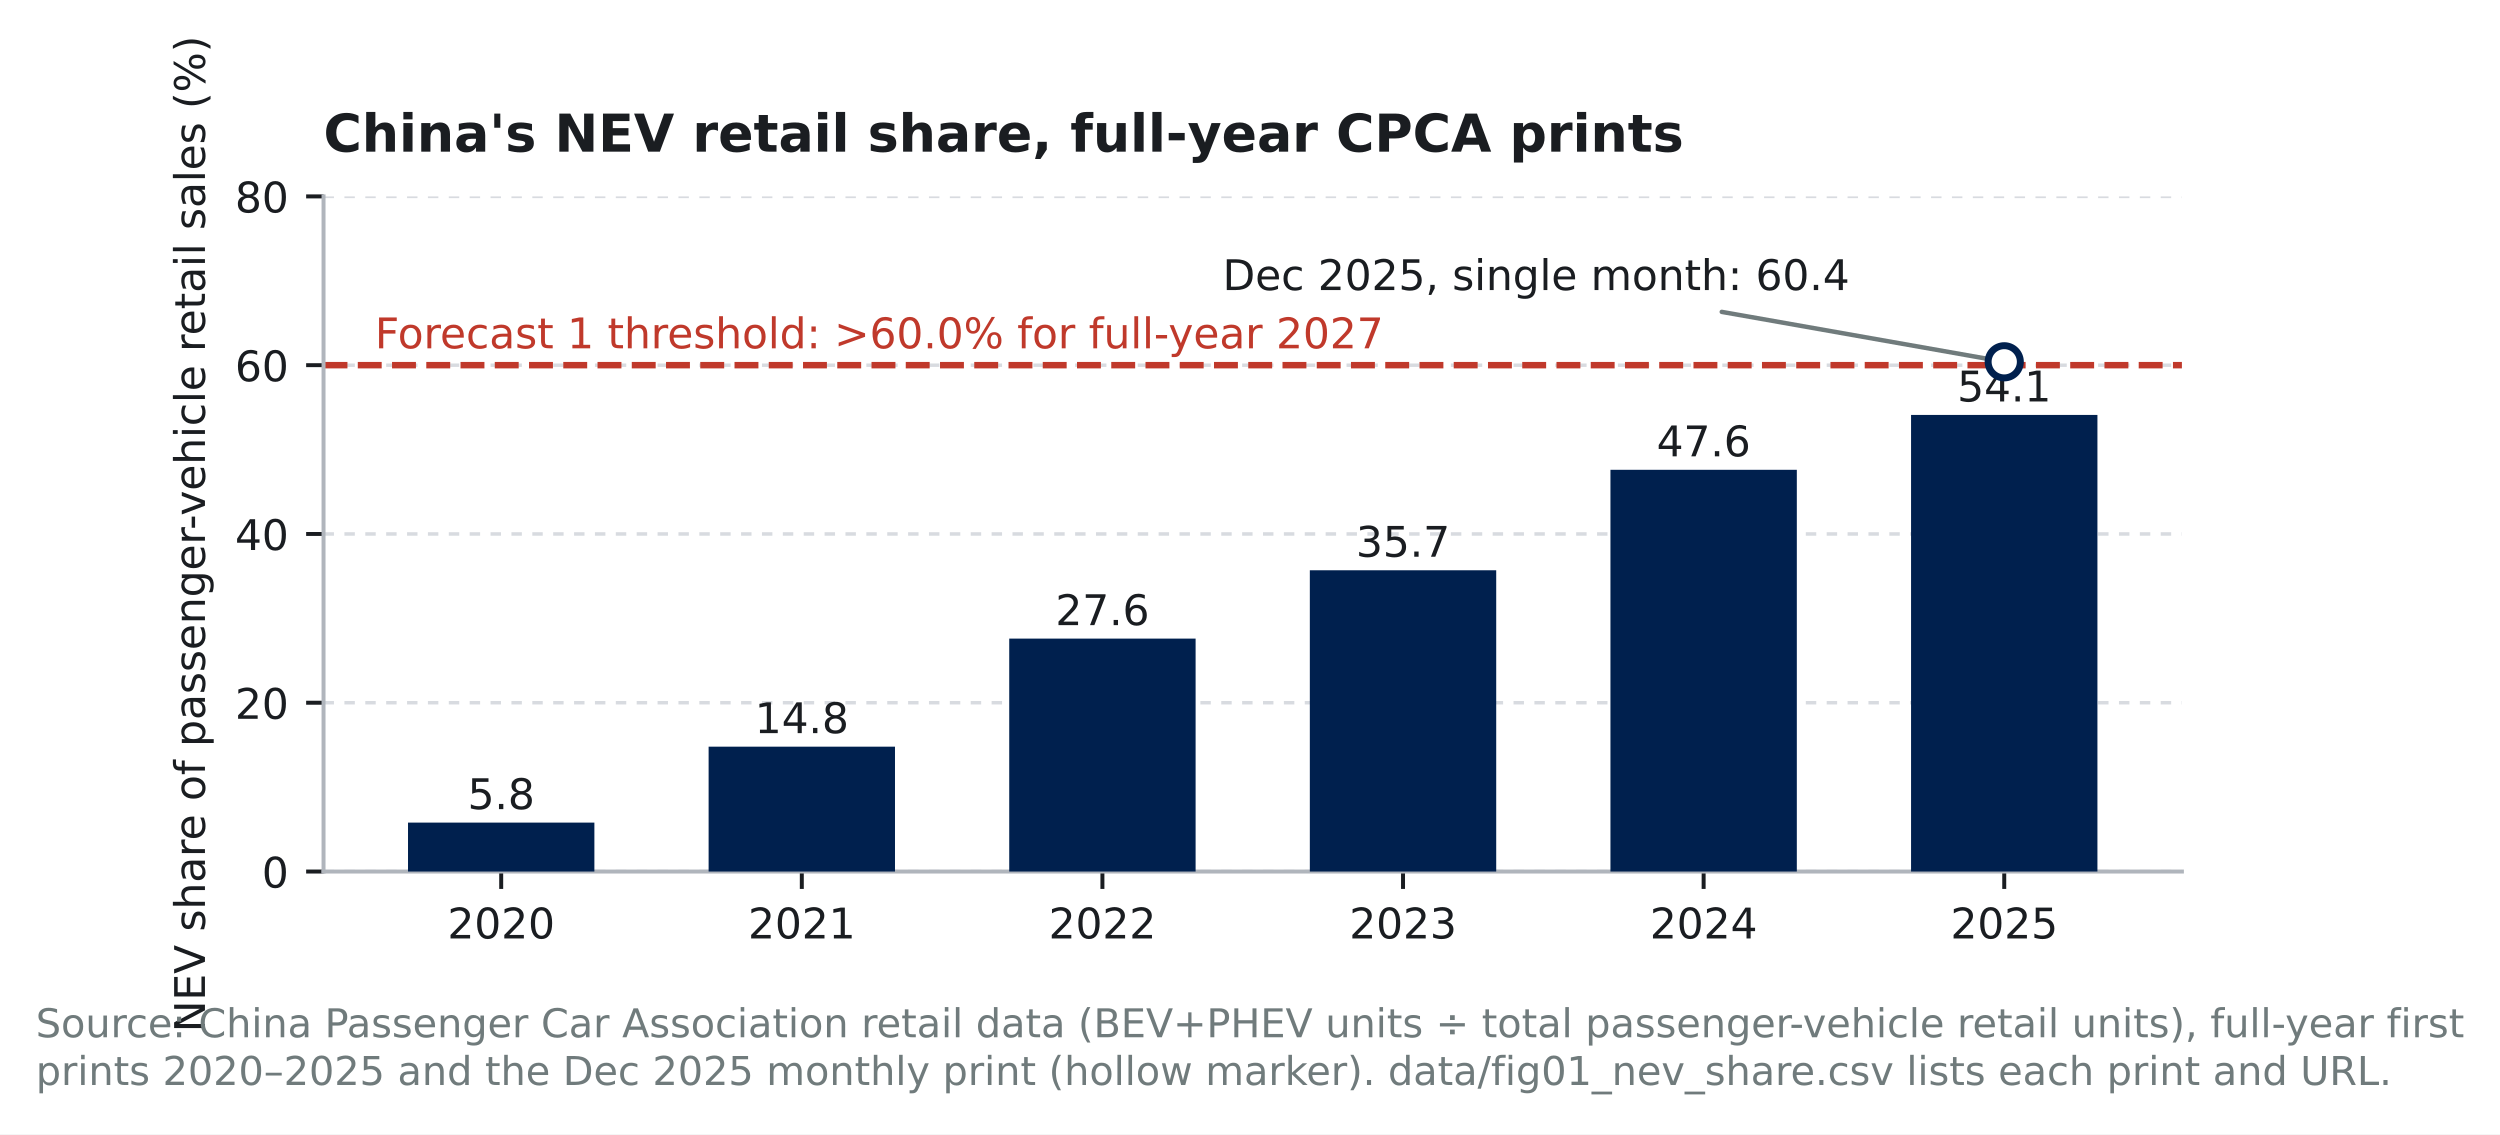
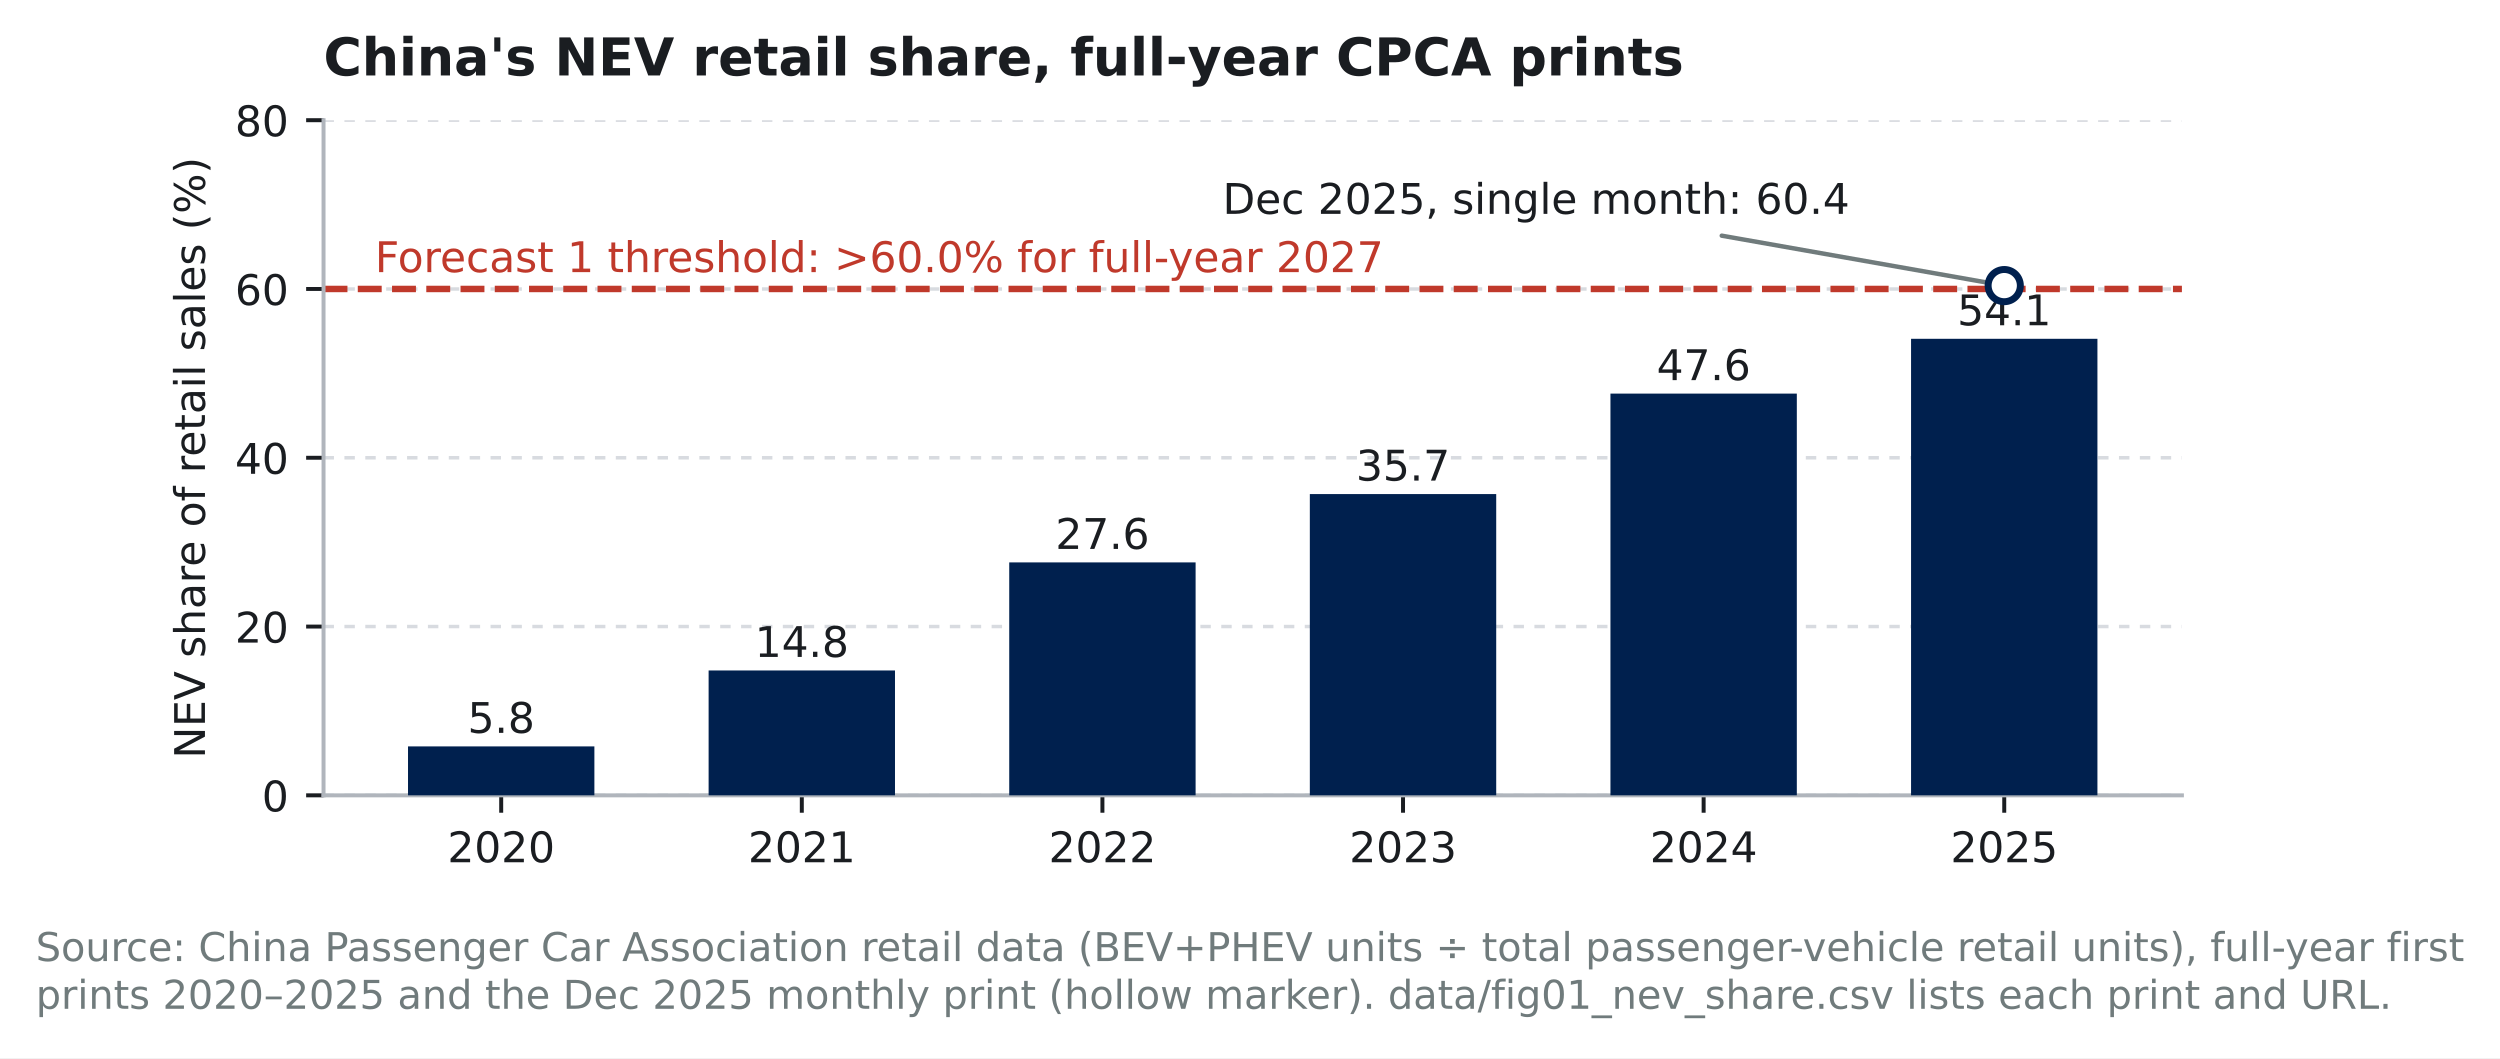
- <svg xmlns="http://www.w3.org/2000/svg" xmlns:xlink="http://www.w3.org/1999/xlink" width="502.942pt" height="228.199pt" viewBox="0 0 502.942 228.199" version="1.1">
+ <svg xmlns="http://www.w3.org/2000/svg" xmlns:xlink="http://www.w3.org/1999/xlink" width="502.942pt" height="212.871pt" viewBox="0 0 502.942 212.871" version="1.1">
  <defs>
    <style type="text/css">*{stroke-linejoin: round; stroke-linecap: butt}</style>
  </defs>
  <g id="figure_1">
    <g id="patch_1">
-       <path d="M 0 228.199  L 502.942 228.199  L 502.942 0  L 0 0  z " style="fill: #ffffff" />
+       <path d="M 0 212.871  L 502.942 212.871  L 502.942 0  L 0 0  z " style="fill: #ffffff" />
    </g>
    <g id="axes_1">
      <g id="patch_2">
-         <path d="M 65.088 175.335  L 438.948 175.335  L 438.948 39.507  L 65.088 39.507  z " style="fill: #ffffff" />
+         <path d="M 65.088 160.006  L 438.948 160.006  L 438.948 24.178  L 65.088 24.178  z " style="fill: #ffffff" />
      </g>
      <g id="matplotlib.axis_1">
        <g id="xtick_1">
          <g id="line2d_1">
            <defs>
-               <path id="md7f8a5ae11" d="M 0 0  L 0 3.5  " style="stroke: #1a1d21; stroke-width: 0.8" />
+               <path id="m562e343541" d="M 0 0  L 0 3.5  " style="stroke: #1a1d21; stroke-width: 0.8" />
            </defs>
            <g>
-               <use xlink:href="#md7f8a5ae11" x="100.829" y="175.335" style="fill: #1a1d21; stroke: #1a1d21; stroke-width: 0.8" />
+               <use xlink:href="#m562e343541" x="100.829" y="160.006" style="fill: #1a1d21; stroke: #1a1d21; stroke-width: 0.8" />
            </g>
          </g>
          <g id="text_1">
-             <text style="font-size: 8.5px; font-family: 'DejaVu Sans'; text-anchor: middle; fill: #1a1d21" x="100.829" y="188.793" transform="rotate(-0 100.8291 188.793)">2020</text>
+             <text style="font-size: 8.5px; font-family: 'DejaVu Sans'; text-anchor: middle; fill: #1a1d21" x="100.829" y="173.464" transform="rotate(-0 100.8291 173.4644)">2020</text>
          </g>
        </g>
        <g id="xtick_2">
          <g id="line2d_2">
            <g>
-               <use xlink:href="#md7f8a5ae11" x="161.305" y="175.335" style="fill: #1a1d21; stroke: #1a1d21; stroke-width: 0.8" />
+               <use xlink:href="#m562e343541" x="161.305" y="160.006" style="fill: #1a1d21; stroke: #1a1d21; stroke-width: 0.8" />
            </g>
          </g>
          <g id="text_2">
-             <text style="font-size: 8.5px; font-family: 'DejaVu Sans'; text-anchor: middle; fill: #1a1d21" x="161.305" y="188.793" transform="rotate(-0 161.3046 188.793)">2021</text>
+             <text style="font-size: 8.5px; font-family: 'DejaVu Sans'; text-anchor: middle; fill: #1a1d21" x="161.305" y="173.464" transform="rotate(-0 161.3046 173.4644)">2021</text>
          </g>
        </g>
        <g id="xtick_3">
          <g id="line2d_3">
            <g>
-               <use xlink:href="#md7f8a5ae11" x="221.78" y="175.335" style="fill: #1a1d21; stroke: #1a1d21; stroke-width: 0.8" />
+               <use xlink:href="#m562e343541" x="221.78" y="160.006" style="fill: #1a1d21; stroke: #1a1d21; stroke-width: 0.8" />
            </g>
          </g>
          <g id="text_3">
-             <text style="font-size: 8.5px; font-family: 'DejaVu Sans'; text-anchor: middle; fill: #1a1d21" x="221.78" y="188.793" transform="rotate(-0 221.7802 188.793)">2022</text>
+             <text style="font-size: 8.5px; font-family: 'DejaVu Sans'; text-anchor: middle; fill: #1a1d21" x="221.78" y="173.464" transform="rotate(-0 221.7802 173.4644)">2022</text>
          </g>
        </g>
        <g id="xtick_4">
          <g id="line2d_4">
            <g>
-               <use xlink:href="#md7f8a5ae11" x="282.256" y="175.335" style="fill: #1a1d21; stroke: #1a1d21; stroke-width: 0.8" />
+               <use xlink:href="#m562e343541" x="282.256" y="160.006" style="fill: #1a1d21; stroke: #1a1d21; stroke-width: 0.8" />
            </g>
          </g>
          <g id="text_4">
-             <text style="font-size: 8.5px; font-family: 'DejaVu Sans'; text-anchor: middle; fill: #1a1d21" x="282.256" y="188.793" transform="rotate(-0 282.2558 188.793)">2023</text>
+             <text style="font-size: 8.5px; font-family: 'DejaVu Sans'; text-anchor: middle; fill: #1a1d21" x="282.256" y="173.464" transform="rotate(-0 282.2558 173.4644)">2023</text>
          </g>
        </g>
        <g id="xtick_5">
          <g id="line2d_5">
            <g>
-               <use xlink:href="#md7f8a5ae11" x="342.731" y="175.335" style="fill: #1a1d21; stroke: #1a1d21; stroke-width: 0.8" />
+               <use xlink:href="#m562e343541" x="342.731" y="160.006" style="fill: #1a1d21; stroke: #1a1d21; stroke-width: 0.8" />
            </g>
          </g>
          <g id="text_5">
-             <text style="font-size: 8.5px; font-family: 'DejaVu Sans'; text-anchor: middle; fill: #1a1d21" x="342.731" y="188.793" transform="rotate(-0 342.7314 188.793)">2024</text>
+             <text style="font-size: 8.5px; font-family: 'DejaVu Sans'; text-anchor: middle; fill: #1a1d21" x="342.731" y="173.464" transform="rotate(-0 342.7314 173.4644)">2024</text>
          </g>
        </g>
        <g id="xtick_6">
          <g id="line2d_6">
            <g>
-               <use xlink:href="#md7f8a5ae11" x="403.207" y="175.335" style="fill: #1a1d21; stroke: #1a1d21; stroke-width: 0.8" />
+               <use xlink:href="#m562e343541" x="403.207" y="160.006" style="fill: #1a1d21; stroke: #1a1d21; stroke-width: 0.8" />
            </g>
          </g>
          <g id="text_6">
-             <text style="font-size: 8.5px; font-family: 'DejaVu Sans'; text-anchor: middle; fill: #1a1d21" x="403.207" y="188.793" transform="rotate(-0 403.2069 188.793)">2025</text>
+             <text style="font-size: 8.5px; font-family: 'DejaVu Sans'; text-anchor: middle; fill: #1a1d21" x="403.207" y="173.464" transform="rotate(-0 403.2069 173.4644)">2025</text>
          </g>
        </g>
      </g>
      <g id="matplotlib.axis_2">
        <g id="ytick_1">
          <g id="line2d_7">
-             <path d="M 65.088 175.335  L 438.948 175.335  " clip-path="url(#pb5a88fc765)" style="fill: none; stroke-dasharray: 2.1,2.1; stroke-dashoffset: 0; stroke: #d8dbe0; stroke-width: 0.7" />
+             <path d="M 65.088 160.006  L 438.948 160.006  " clip-path="url(#p33b5d1959c)" style="fill: none; stroke-dasharray: 2.1,2.1; stroke-dashoffset: 0; stroke: #d8dbe0; stroke-width: 0.7" />
          </g>
          <g id="line2d_8">
            <defs>
-               <path id="m452391ed58" d="M 0 0  L -3.5 0  " style="stroke: #1a1d21; stroke-width: 0.8" />
+               <path id="mf5e2760f84" d="M 0 0  L -3.5 0  " style="stroke: #1a1d21; stroke-width: 0.8" />
            </defs>
            <g>
-               <use xlink:href="#m452391ed58" x="65.088" y="175.335" style="fill: #1a1d21; stroke: #1a1d21; stroke-width: 0.8" />
+               <use xlink:href="#mf5e2760f84" x="65.088" y="160.006" style="fill: #1a1d21; stroke: #1a1d21; stroke-width: 0.8" />
            </g>
          </g>
          <g id="text_7">
-             <text style="font-size: 8.5px; font-family: 'DejaVu Sans'; text-anchor: end; fill: #1a1d21" x="58.088" y="178.564" transform="rotate(-0 58.088 178.564)">0</text>
+             <text style="font-size: 8.5px; font-family: 'DejaVu Sans'; text-anchor: end; fill: #1a1d21" x="58.088" y="163.235" transform="rotate(-0 58.088 163.2354)">0</text>
          </g>
        </g>
        <g id="ytick_2">
          <g id="line2d_9">
-             <path d="M 65.088 141.378  L 438.948 141.378  " clip-path="url(#pb5a88fc765)" style="fill: none; stroke-dasharray: 2.1,2.1; stroke-dashoffset: 0; stroke: #d8dbe0; stroke-width: 0.7" />
+             <path d="M 65.088 126.049  L 438.948 126.049  " clip-path="url(#p33b5d1959c)" style="fill: none; stroke-dasharray: 2.1,2.1; stroke-dashoffset: 0; stroke: #d8dbe0; stroke-width: 0.7" />
          </g>
          <g id="line2d_10">
            <g>
-               <use xlink:href="#m452391ed58" x="65.088" y="141.378" style="fill: #1a1d21; stroke: #1a1d21; stroke-width: 0.8" />
+               <use xlink:href="#mf5e2760f84" x="65.088" y="126.049" style="fill: #1a1d21; stroke: #1a1d21; stroke-width: 0.8" />
            </g>
          </g>
          <g id="text_8">
-             <text style="font-size: 8.5px; font-family: 'DejaVu Sans'; text-anchor: end; fill: #1a1d21" x="58.088" y="144.607" transform="rotate(-0 58.088 144.607)">20</text>
+             <text style="font-size: 8.5px; font-family: 'DejaVu Sans'; text-anchor: end; fill: #1a1d21" x="58.088" y="129.278" transform="rotate(-0 58.088 129.2784)">20</text>
          </g>
        </g>
        <g id="ytick_3">
          <g id="line2d_11">
-             <path d="M 65.088 107.421  L 438.948 107.421  " clip-path="url(#pb5a88fc765)" style="fill: none; stroke-dasharray: 2.1,2.1; stroke-dashoffset: 0; stroke: #d8dbe0; stroke-width: 0.7" />
+             <path d="M 65.088 92.092  L 438.948 92.092  " clip-path="url(#p33b5d1959c)" style="fill: none; stroke-dasharray: 2.1,2.1; stroke-dashoffset: 0; stroke: #d8dbe0; stroke-width: 0.7" />
          </g>
          <g id="line2d_12">
            <g>
-               <use xlink:href="#m452391ed58" x="65.088" y="107.421" style="fill: #1a1d21; stroke: #1a1d21; stroke-width: 0.8" />
+               <use xlink:href="#mf5e2760f84" x="65.088" y="92.092" style="fill: #1a1d21; stroke: #1a1d21; stroke-width: 0.8" />
            </g>
          </g>
          <g id="text_9">
-             <text style="font-size: 8.5px; font-family: 'DejaVu Sans'; text-anchor: end; fill: #1a1d21" x="58.088" y="110.65" transform="rotate(-0 58.088 110.65)">40</text>
+             <text style="font-size: 8.5px; font-family: 'DejaVu Sans'; text-anchor: end; fill: #1a1d21" x="58.088" y="95.321" transform="rotate(-0 58.088 95.32136)">40</text>
          </g>
        </g>
        <g id="ytick_4">
          <g id="line2d_13">
-             <path d="M 65.088 73.464  L 438.948 73.464  " clip-path="url(#pb5a88fc765)" style="fill: none; stroke-dasharray: 2.1,2.1; stroke-dashoffset: 0; stroke: #d8dbe0; stroke-width: 0.7" />
+             <path d="M 65.088 58.135  L 438.948 58.135  " clip-path="url(#p33b5d1959c)" style="fill: none; stroke-dasharray: 2.1,2.1; stroke-dashoffset: 0; stroke: #d8dbe0; stroke-width: 0.7" />
          </g>
          <g id="line2d_14">
            <g>
-               <use xlink:href="#m452391ed58" x="65.088" y="73.464" style="fill: #1a1d21; stroke: #1a1d21; stroke-width: 0.8" />
+               <use xlink:href="#mf5e2760f84" x="65.088" y="58.135" style="fill: #1a1d21; stroke: #1a1d21; stroke-width: 0.8" />
            </g>
          </g>
          <g id="text_10">
-             <text style="font-size: 8.5px; font-family: 'DejaVu Sans'; text-anchor: end; fill: #1a1d21" x="58.088" y="76.693" transform="rotate(-0 58.088 76.69298)">60</text>
+             <text style="font-size: 8.5px; font-family: 'DejaVu Sans'; text-anchor: end; fill: #1a1d21" x="58.088" y="61.364" transform="rotate(-0 58.088 61.36436)">60</text>
          </g>
        </g>
        <g id="ytick_5">
          <g id="line2d_15">
-             <path d="M 65.088 39.507  L 438.948 39.507  " clip-path="url(#pb5a88fc765)" style="fill: none; stroke-dasharray: 2.1,2.1; stroke-dashoffset: 0; stroke: #d8dbe0; stroke-width: 0.7" />
+             <path d="M 65.088 24.178  L 438.948 24.178  " clip-path="url(#p33b5d1959c)" style="fill: none; stroke-dasharray: 2.1,2.1; stroke-dashoffset: 0; stroke: #d8dbe0; stroke-width: 0.7" />
          </g>
          <g id="line2d_16">
            <g>
-               <use xlink:href="#m452391ed58" x="65.088" y="39.507" style="fill: #1a1d21; stroke: #1a1d21; stroke-width: 0.8" />
+               <use xlink:href="#mf5e2760f84" x="65.088" y="24.178" style="fill: #1a1d21; stroke: #1a1d21; stroke-width: 0.8" />
            </g>
          </g>
          <g id="text_11">
-             <text style="font-size: 8.5px; font-family: 'DejaVu Sans'; text-anchor: end; fill: #1a1d21" x="58.088" y="42.736" transform="rotate(-0 58.088 42.73598)">80</text>
+             <text style="font-size: 8.5px; font-family: 'DejaVu Sans'; text-anchor: end; fill: #1a1d21" x="58.088" y="27.407" transform="rotate(-0 58.088 27.40736)">80</text>
          </g>
        </g>
        <g id="text_12">
-           <text style="font-size: 8.5px; font-family: 'DejaVu Sans'; text-anchor: middle; fill: #1a1d21" x="41.23" y="107.421" transform="rotate(-90 41.22976 107.421)">NEV share of passenger-vehicle retail sales (%)</text>
+           <text style="font-size: 8.5px; font-family: 'DejaVu Sans'; text-anchor: middle; fill: #1a1d21" x="41.23" y="92.092" transform="rotate(-90 41.22976 92.09236)">NEV share of retail sales (%)</text>
        </g>
      </g>
      <g id="line2d_17">
-         <path d="M 65.088 73.464  L 438.948 73.464  " clip-path="url(#pb5a88fc765)" style="fill: none; stroke-dasharray: 4.81,2.08; stroke-dashoffset: 0; stroke: #c0392b; stroke-width: 1.3" />
+         <path d="M 65.088 58.135  L 438.948 58.135  " clip-path="url(#p33b5d1959c)" style="fill: none; stroke-dasharray: 4.81,2.08; stroke-dashoffset: 0; stroke: #c0392b; stroke-width: 1.3" />
      </g>
      <g id="patch_3">
-         <path d="M 65.088 175.335  L 65.088 39.507  " style="fill: none; stroke: #b0b5bc; stroke-width: 0.8; stroke-linejoin: miter; stroke-linecap: square" />
+         <path d="M 65.088 160.006  L 65.088 24.178  " style="fill: none; stroke: #b0b5bc; stroke-width: 0.8; stroke-linejoin: miter; stroke-linecap: square" />
      </g>
      <g id="patch_4">
-         <path d="M 65.088 175.335  L 438.948 175.335  " style="fill: none; stroke: #b0b5bc; stroke-width: 0.8; stroke-linejoin: miter; stroke-linecap: square" />
+         <path d="M 65.088 160.006  L 438.948 160.006  " style="fill: none; stroke: #b0b5bc; stroke-width: 0.8; stroke-linejoin: miter; stroke-linecap: square" />
      </g>
      <g id="patch_5">
-         <path d="M 82.082 175.335  L 119.576 175.335  L 119.576 165.487  L 82.082 165.487  z " clip-path="url(#pb5a88fc765)" style="fill: #00204e" />
+         <path d="M 82.082 160.006  L 119.576 160.006  L 119.576 150.159  L 82.082 150.159  z " clip-path="url(#p33b5d1959c)" style="fill: #00204e" />
      </g>
      <g id="patch_6">
-         <path d="M 142.557 175.335  L 180.052 175.335  L 180.052 150.207  L 142.557 150.207  z " clip-path="url(#pb5a88fc765)" style="fill: #00204e" />
+         <path d="M 142.557 160.006  L 180.052 160.006  L 180.052 134.878  L 142.557 134.878  z " clip-path="url(#p33b5d1959c)" style="fill: #00204e" />
      </g>
      <g id="patch_7">
-         <path d="M 203.033 175.335  L 240.528 175.335  L 240.528 128.474  L 203.033 128.474  z " clip-path="url(#pb5a88fc765)" style="fill: #00204e" />
+         <path d="M 203.033 160.006  L 240.528 160.006  L 240.528 113.146  L 203.033 113.146  z " clip-path="url(#p33b5d1959c)" style="fill: #00204e" />
      </g>
      <g id="patch_8">
-         <path d="M 263.508 175.335  L 301.003 175.335  L 301.003 114.722  L 263.508 114.722  z " clip-path="url(#pb5a88fc765)" style="fill: #00204e" />
+         <path d="M 263.508 160.006  L 301.003 160.006  L 301.003 99.393  L 263.508 99.393  z " clip-path="url(#p33b5d1959c)" style="fill: #00204e" />
      </g>
      <g id="patch_9">
-         <path d="M 323.984 175.335  L 361.479 175.335  L 361.479 94.517  L 323.984 94.517  z " clip-path="url(#pb5a88fc765)" style="fill: #00204e" />
+         <path d="M 323.984 160.006  L 361.479 160.006  L 361.479 79.189  L 323.984 79.189  z " clip-path="url(#p33b5d1959c)" style="fill: #00204e" />
      </g>
      <g id="patch_10">
-         <path d="M 384.46 175.335  L 421.954 175.335  L 421.954 83.481  L 384.46 83.481  z " clip-path="url(#pb5a88fc765)" style="fill: #00204e" />
+         <path d="M 384.46 160.006  L 421.954 160.006  L 421.954 68.153  L 384.46 68.153  z " clip-path="url(#p33b5d1959c)" style="fill: #00204e" />
      </g>
      <g id="text_13">
-         <text style="font-size: 8.5px; font-family: 'DejaVu Sans'; text-anchor: middle; fill: #1a1d21" x="100.829" y="162.771" transform="rotate(-0 100.8291 162.7709)">5.8</text>
+         <text style="font-size: 8.5px; font-family: 'DejaVu Sans'; text-anchor: middle; fill: #1a1d21" x="100.829" y="147.442" transform="rotate(-0 100.8291 147.4423)">5.8</text>
      </g>
      <g id="text_14">
-         <text style="font-size: 8.5px; font-family: 'DejaVu Sans'; text-anchor: middle; fill: #1a1d21" x="161.305" y="147.49" transform="rotate(-0 161.3046 147.4902)">14.8</text>
+         <text style="font-size: 8.5px; font-family: 'DejaVu Sans'; text-anchor: middle; fill: #1a1d21" x="161.305" y="132.162" transform="rotate(-0 161.3046 132.1616)">14.8</text>
      </g>
      <g id="text_15">
-         <text style="font-size: 8.5px; font-family: 'DejaVu Sans'; text-anchor: middle; fill: #1a1d21" x="221.78" y="125.758" transform="rotate(-0 221.7802 125.7578)">27.6</text>
+         <text style="font-size: 8.5px; font-family: 'DejaVu Sans'; text-anchor: middle; fill: #1a1d21" x="221.78" y="110.429" transform="rotate(-0 221.7802 110.4291)">27.6</text>
      </g>
      <g id="text_16">
-         <text style="font-size: 8.5px; font-family: 'DejaVu Sans'; text-anchor: middle; fill: #1a1d21" x="282.256" y="112.005" transform="rotate(-0 282.2558 112.0052)">35.7</text>
+         <text style="font-size: 8.5px; font-family: 'DejaVu Sans'; text-anchor: middle; fill: #1a1d21" x="282.256" y="96.677" transform="rotate(-0 282.2558 96.67655)">35.7</text>
      </g>
      <g id="text_17">
-         <text style="font-size: 8.5px; font-family: 'DejaVu Sans'; text-anchor: middle; fill: #1a1d21" x="342.731" y="91.801" transform="rotate(-0 342.7314 91.80076)">47.6</text>
+         <text style="font-size: 8.5px; font-family: 'DejaVu Sans'; text-anchor: middle; fill: #1a1d21" x="342.731" y="76.472" transform="rotate(-0 342.7314 76.47214)">47.6</text>
      </g>
      <g id="text_18">
-         <text style="font-size: 8.5px; font-family: 'DejaVu Sans'; text-anchor: middle; fill: #1a1d21" x="403.207" y="80.765" transform="rotate(-0 403.2069 80.76473)">54.1</text>
+         <text style="font-size: 8.5px; font-family: 'DejaVu Sans'; text-anchor: middle; fill: #1a1d21" x="403.207" y="65.436" transform="rotate(-0 403.2069 65.43611)">54.1</text>
      </g>
      <g id="text_19">
-         <text style="font-size: 8.5px; font-family: 'DejaVu Sans'; text-anchor: start; fill: #c0392b" x="75.429" y="70.068" transform="rotate(-0 75.42932 70.06828)">Forecast 1 threshold: &gt;60.0% for full-year 2027</text>
+         <text style="font-size: 8.5px; font-family: 'DejaVu Sans'; text-anchor: start; fill: #c0392b" x="75.429" y="54.74" transform="rotate(-0 75.42932 54.73966)">Forecast 1 threshold: &gt;60.0% for full-year 2027</text>
      </g>
      <g id="patch_11">
-         <path d="M 346.38 62.744  Q 373.81 67.59 401.24 72.437  " style="fill: none; stroke: #707b7c; stroke-width: 0.9; stroke-linecap: round" />
+         <path d="M 346.38 47.415  Q 373.81 52.262 401.24 57.109  " style="fill: none; stroke: #707b7c; stroke-width: 0.9; stroke-linecap: round" />
      </g>
      <g id="text_20">
-         <text style="font-size: 8.5px; font-family: 'DejaVu Sans'; text-anchor: start; fill: #1a1d21" x="245.97" y="58.353" transform="rotate(-0 245.9704 58.35311)">Dec 2025, single month: 60.4</text>
+         <text style="font-size: 8.5px; font-family: 'DejaVu Sans'; text-anchor: start; fill: #1a1d21" x="245.97" y="43.024" transform="rotate(-0 245.9704 43.02449)">Dec 2025, single month: 60.4</text>
      </g>
      <g id="text_21">
-         <text style="font-weight: 700; font-size: 10.5px; font-family: 'DejaVu Sans'; text-anchor: start; fill: #1a1d21" x="65.088" y="30.507" transform="rotate(-0 65.088 30.50698)">China's NEV retail share, full-year CPCA prints</text>
+         <text style="font-weight: 700; font-size: 10.5px; font-family: 'DejaVu Sans'; text-anchor: start; fill: #1a1d21" x="65.088" y="15.178" transform="rotate(-0 65.088 15.17836)">China's NEV retail share, full-year CPCA prints</text>
      </g>
      <g id="PathCollection_1">
        <defs>
-           <path id="mc8c5fc1507" d="M 0 3.24  C 0.859 3.24 1.684 2.899 2.291 2.291  C 2.899 1.684 3.24 0.859 3.24 0  C 3.24 -0.859 2.899 -1.684 2.291 -2.291  C 1.684 -2.899 0.859 -3.24 0 -3.24  C -0.859 -3.24 -1.684 -2.899 -2.291 -2.291  C -2.899 -1.684 -3.24 -0.859 -3.24 0  C -3.24 0.859 -2.899 1.684 -2.291 2.291  C -1.684 2.899 -0.859 3.24 0 3.24  z " style="stroke: #00204e; stroke-width: 1.4" />
+           <path id="mbe1aa595c3" d="M 0 3.24  C 0.859 3.24 1.684 2.899 2.291 2.291  C 2.899 1.684 3.24 0.859 3.24 0  C 3.24 -0.859 2.899 -1.684 2.291 -2.291  C 1.684 -2.899 0.859 -3.24 0 -3.24  C -0.859 -3.24 -1.684 -2.899 -2.291 -2.291  C -2.899 -1.684 -3.24 -0.859 -3.24 0  C -3.24 0.859 -2.899 1.684 -2.291 2.291  C -1.684 2.899 -0.859 3.24 0 3.24  z " style="stroke: #00204e; stroke-width: 1.4" />
        </defs>
-         <g clip-path="url(#pb5a88fc765)">
-           <use xlink:href="#mc8c5fc1507" x="403.207" y="72.785" style="fill: #ffffff; stroke: #00204e; stroke-width: 1.4" />
+         <g clip-path="url(#p33b5d1959c)">
+           <use xlink:href="#mbe1aa595c3" x="403.207" y="57.456" style="fill: #ffffff; stroke: #00204e; stroke-width: 1.4" />
        </g>
      </g>
    </g>
    <g id="text_22">
-       <text style="font-size: 8px; font-family: 'DejaVu Sans'; fill: #707b7c" transform="translate(7.2 208.6745)">Source: China Passenger Car Association retail data (BEV+PHEV units ÷ total passenger-vehicle retail units), full-year first</text>
-       <text style="font-size: 8px; font-family: 'DejaVu Sans'; fill: #707b7c" transform="translate(7.2 218.2767)">prints 2020–2025 and the Dec 2025 monthly print (hollow marker). data/fig01_nev_share.csv lists each print and URL.</text>
+       <text style="font-size: 8px; font-family: 'DejaVu Sans'; fill: #707b7c" transform="translate(7.2 193.3459)">Source: China Passenger Car Association retail data (BEV+PHEV units ÷ total passenger-vehicle retail units), full-year first</text>
+       <text style="font-size: 8px; font-family: 'DejaVu Sans'; fill: #707b7c" transform="translate(7.2 202.9481)">prints 2020–2025 and the Dec 2025 monthly print (hollow marker). data/fig01_nev_share.csv lists each print and URL.</text>
    </g>
  </g>
  <defs>
-     <clipPath id="pb5a88fc765">
-       <rect x="65.088" y="39.507" width="373.86" height="135.828" />
+     <clipPath id="p33b5d1959c">
+       <rect x="65.088" y="24.178" width="373.86" height="135.828" />
    </clipPath>
  </defs>
</svg>
